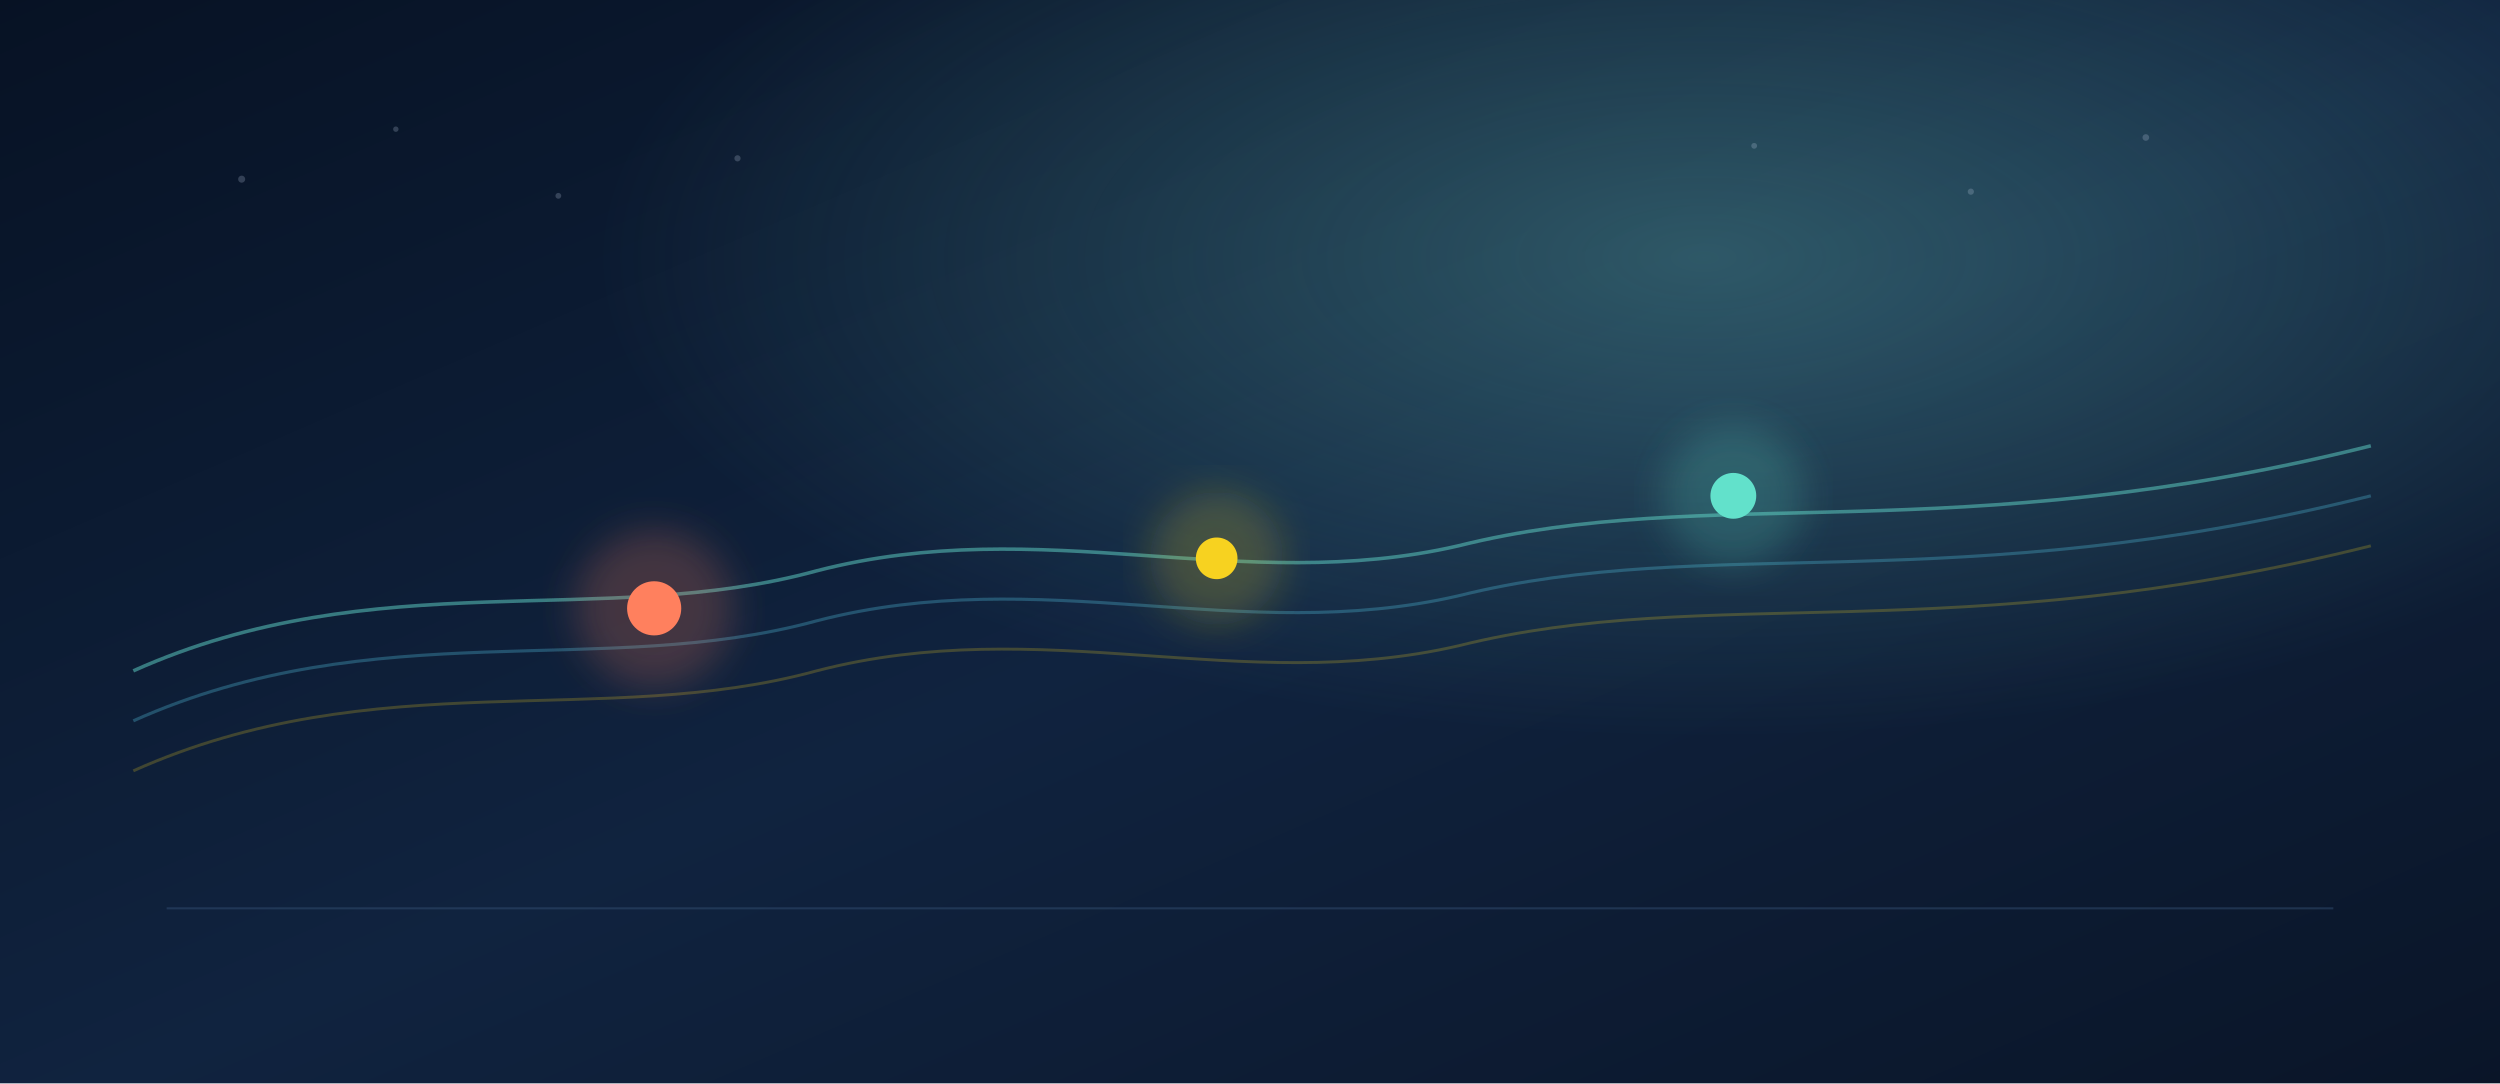
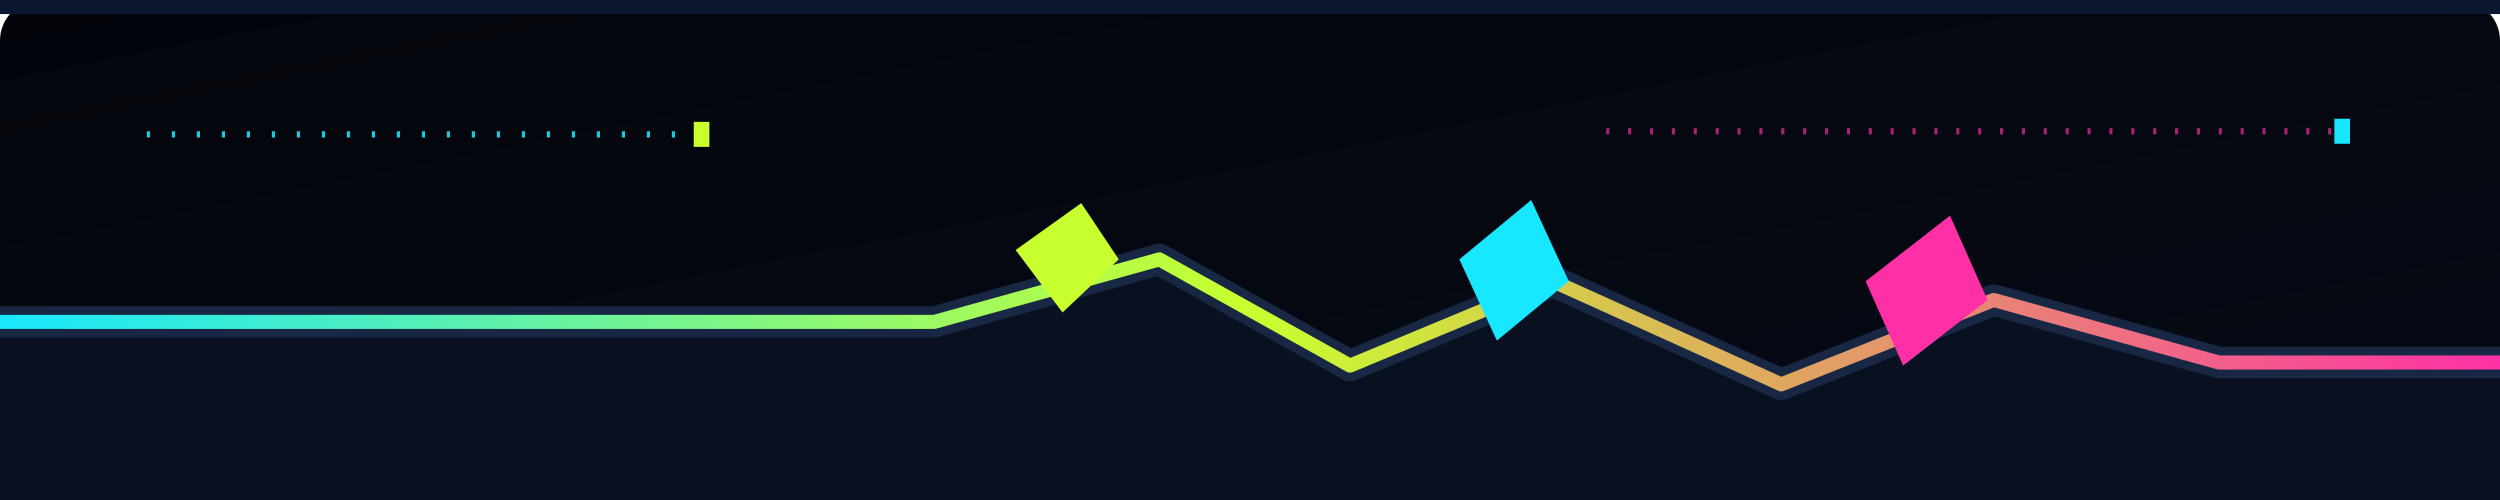
- <svg xmlns="http://www.w3.org/2000/svg" viewBox="0 0 1200 520">
+ <svg xmlns="http://www.w3.org/2000/svg" viewBox="0 0 1600 320" role="img" aria-label="Abstract seismic strip">
  <defs>
    <linearGradient id="bg" x1="0" y1="0" x2="1" y2="1">
-       <stop offset="0%" stop-color="#071224" />
-       <stop offset="52%" stop-color="#10233f" />
-       <stop offset="100%" stop-color="#0a1528" />
+       <stop offset="0%" stop-color="#03050b" />
+       <stop offset="100%" stop-color="#070b16" />
    </linearGradient>
-     <radialGradient id="nightGlow" cx="68%" cy="24%" r="44%">
-       <stop offset="0%" stop-color="#7fe6d6" stop-opacity="0.28" />
-       <stop offset="100%" stop-color="#7fe6d6" stop-opacity="0" />
-     </radialGradient>
-     <filter id="blur" x="-20%" y="-20%" width="140%" height="140%">
-       <feGaussianBlur stdDeviation="9" />
-     </filter>
+     <linearGradient id="fracture" x1="0" y1="0" x2="1" y2="0">
+       <stop offset="0%" stop-color="#17e7ff" />
+       <stop offset="50%" stop-color="#c8ff2f" />
+       <stop offset="100%" stop-color="#ff2fa6" />
+     </linearGradient>
  </defs>
-   <rect width="1200" height="520" fill="url(#bg)" />
-   <rect width="1200" height="520" fill="url(#nightGlow)" />
-   <g opacity="0.52">
-     <path d="M64 322 C180 270, 290 302, 392 274 C500 246, 596 286, 700 262 C820 232, 938 264, 1138 214" fill="none" stroke="#5ecfc4" stroke-width="1.7" />
-     <path d="M64 346 C180 294, 290 326, 392 298 C500 270, 596 310, 700 286 C820 256, 938 288, 1138 238" fill="none" stroke="#4eb2d2" stroke-width="1.5" stroke-opacity="0.65" />
-     <path d="M64 370 C180 318, 290 350, 392 322 C500 294, 596 334, 700 310 C820 280, 938 312, 1138 262" fill="none" stroke="#f7d21e" stroke-width="1.4" stroke-opacity="0.42" />
-   </g>
-   <g fill="#c7d8ec" opacity="0.22">
-     <circle cx="116" cy="86" r="1.7" />
-     <circle cx="190" cy="62" r="1.3" />
-     <circle cx="268" cy="94" r="1.4" />
-     <circle cx="354" cy="76" r="1.5" />
-     <circle cx="842" cy="70" r="1.4" />
-     <circle cx="946" cy="92" r="1.5" />
-     <circle cx="1030" cy="66" r="1.6" />
-   </g>
-   <g>
-     <circle cx="314" cy="292" r="13" fill="#ff805f" />
-     <circle cx="314" cy="292" r="38" fill="#ff805f" fill-opacity="0.22" filter="url(#blur)" />
-     <circle cx="584" cy="268" r="10" fill="#f7d21e" />
-     <circle cx="584" cy="268" r="32" fill="#f7d21e" fill-opacity="0.2" filter="url(#blur)" />
-     <circle cx="832" cy="238" r="11" fill="#63e1cc" />
-     <circle cx="832" cy="238" r="34" fill="#63e1cc" fill-opacity="0.2" filter="url(#blur)" />
-   </g>
-   <path d="M80 436 L1120 436" stroke="#375277" stroke-opacity="0.45" />
+   <rect width="1600" height="320" rx="26" fill="url(#bg)" />
+   <rect x="0" y="0" width="1600" height="9" fill="#0b1730" />
+   <path d="M0 210 H600 L742 170 L866 238 L996 184 L1140 250 L1274 196 L1418 236 H1600 V320 H0 Z" fill="#091120" />
+   <path d="M0 206 H598 L742 166 L864 234 L994 180 L1140 246 L1276 192 L1420 232 H1600" fill="none" stroke="#182844" stroke-width="20" stroke-linejoin="round" />
+   <path d="M0 206 H598 L742 166 L864 234 L994 180 L1140 246 L1276 192 L1420 232 H1600" fill="none" stroke="url(#fracture)" stroke-width="9" stroke-linejoin="round" />
+   <path d="M692 130 L716 166 L680 200 L650 160 Z" fill="#c8ff2f" />
+   <path d="M980 128 L1004 180 L958 218 L934 166 Z" fill="#17e7ff" />
+   <path d="M1248 138 L1272 192 L1218 234 L1194 180 Z" fill="#ff2fa6" />
+   <path d="M94 86 H442" stroke="#17e7ff" stroke-width="4" stroke-dasharray="2 14" opacity="0.88" />
+   <path d="M1028 84 H1492" stroke="#ff2fa6" stroke-width="4" stroke-dasharray="2 12" opacity="0.66" />
+   <rect x="444" y="78" width="10" height="16" fill="#c8ff2f" />
+   <rect x="1494" y="76" width="10" height="16" fill="#17e7ff" />
</svg>
